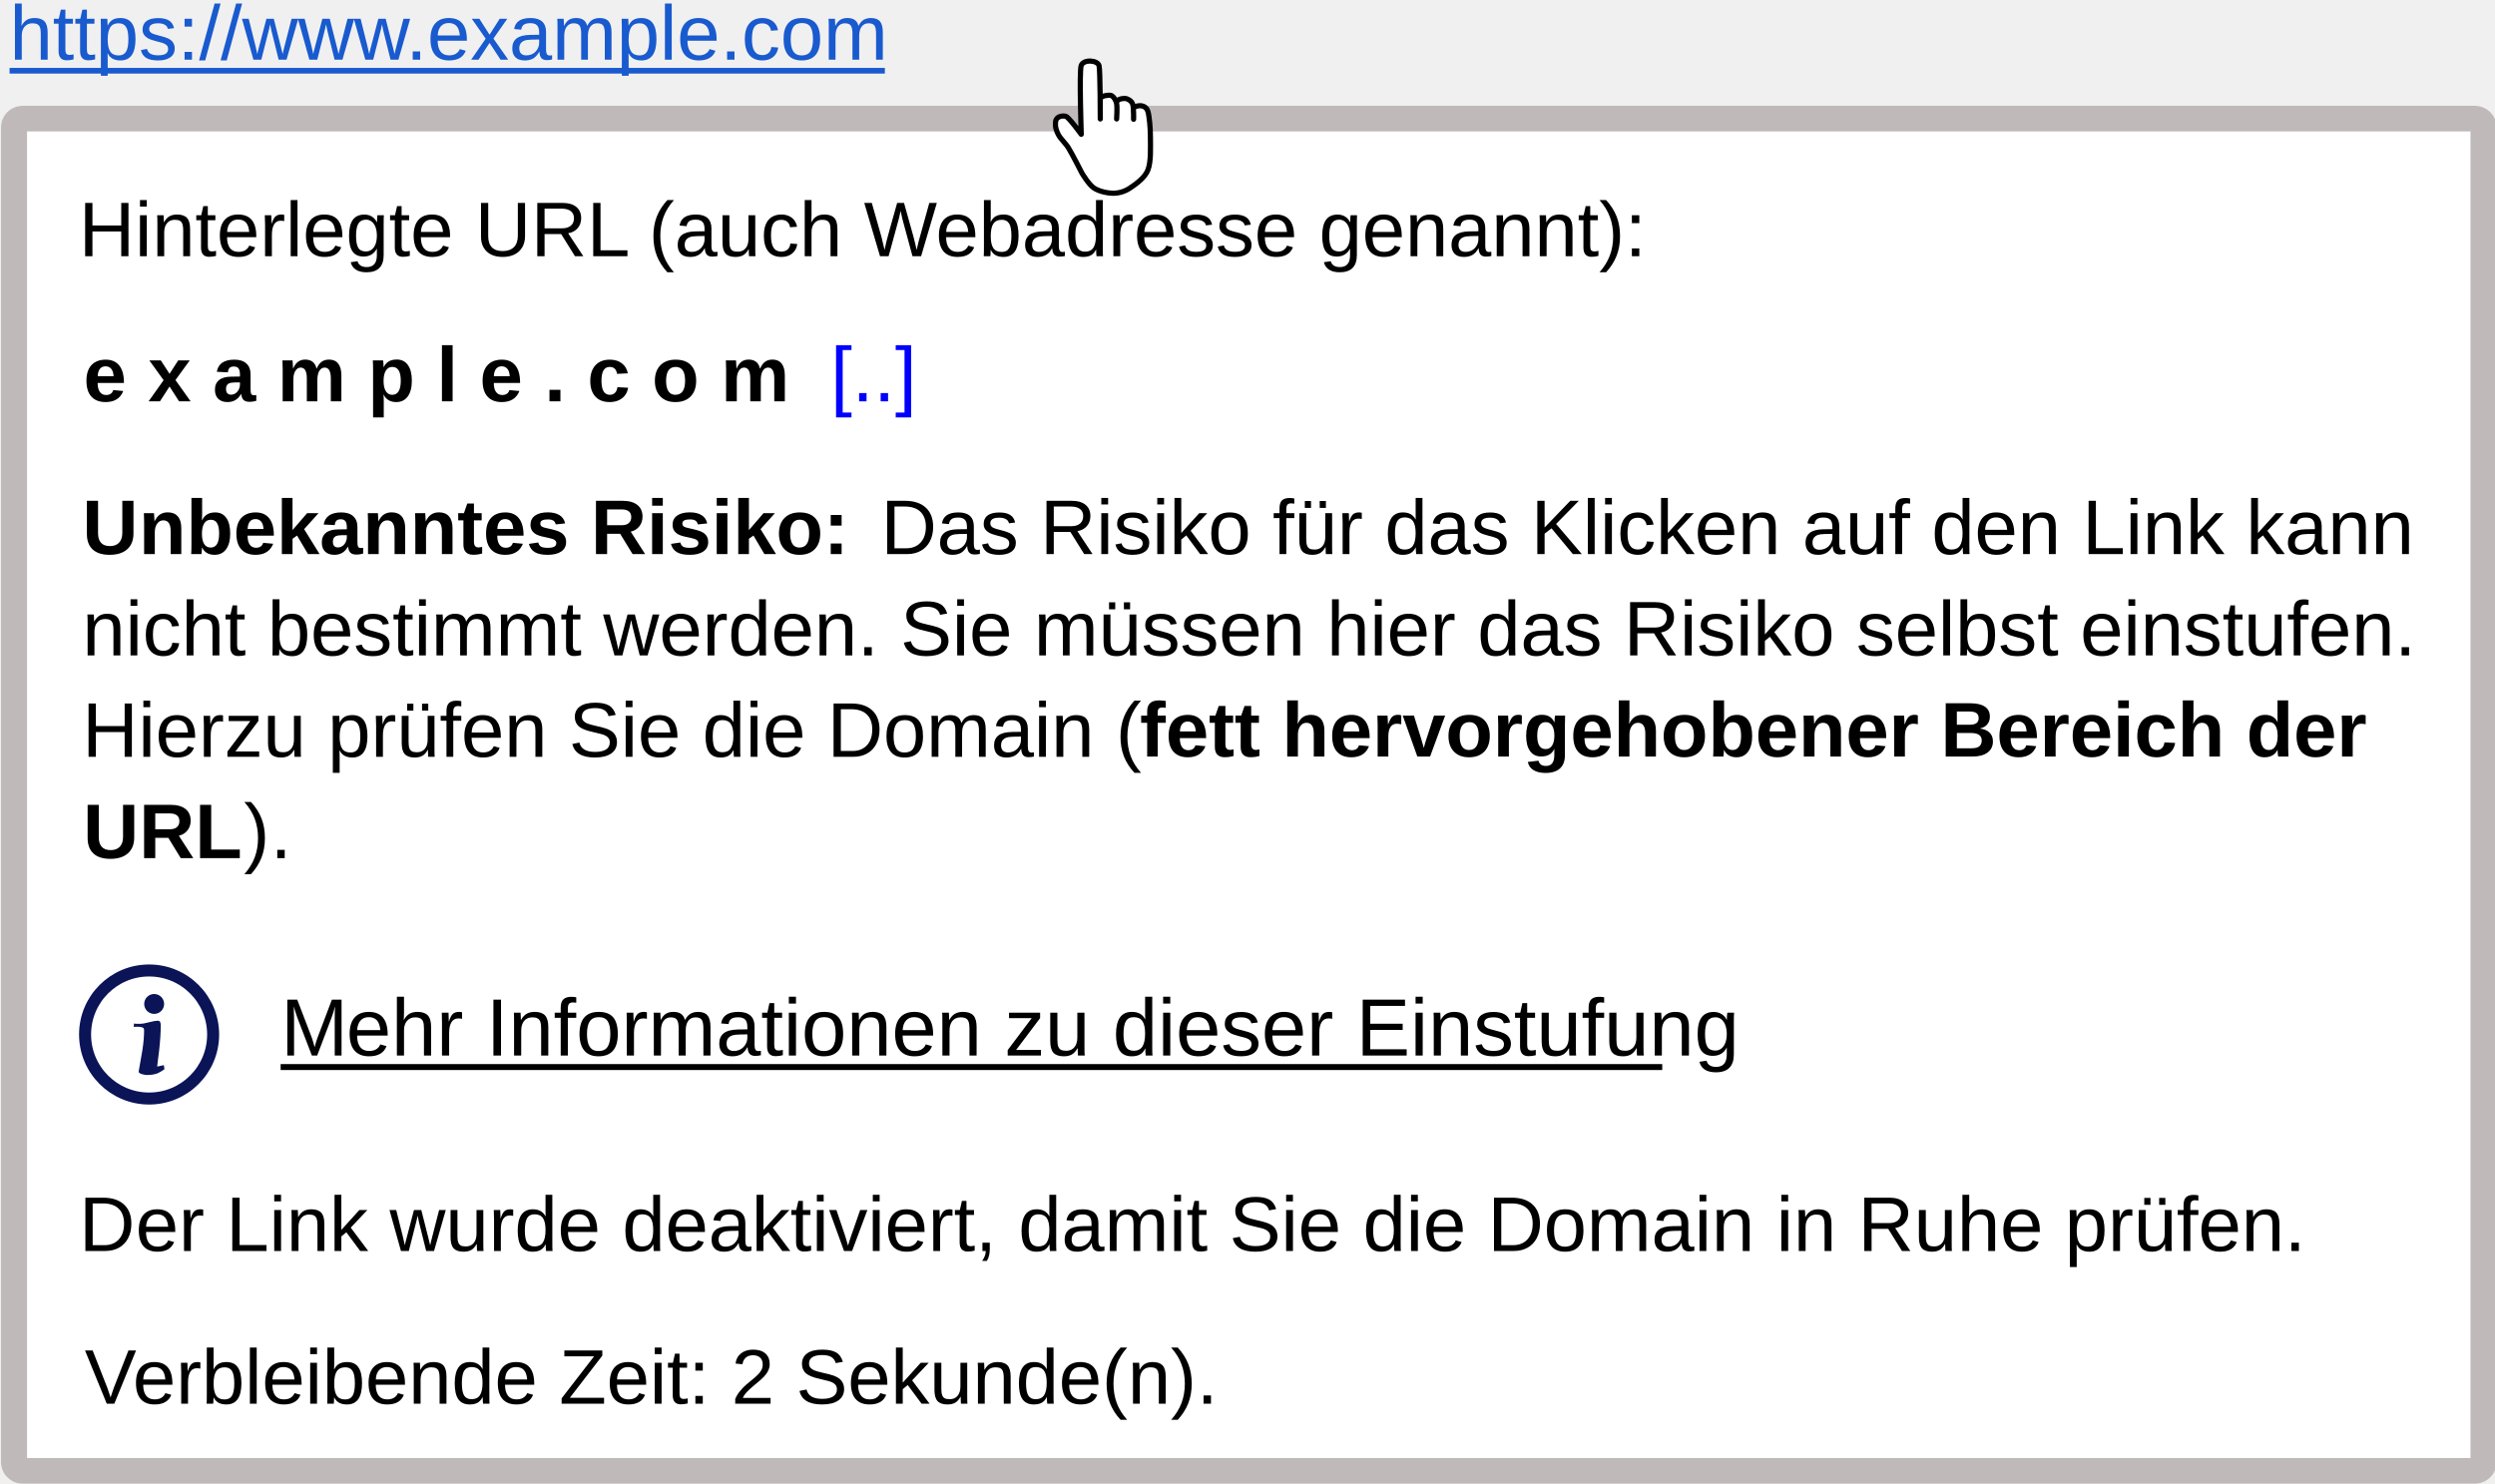
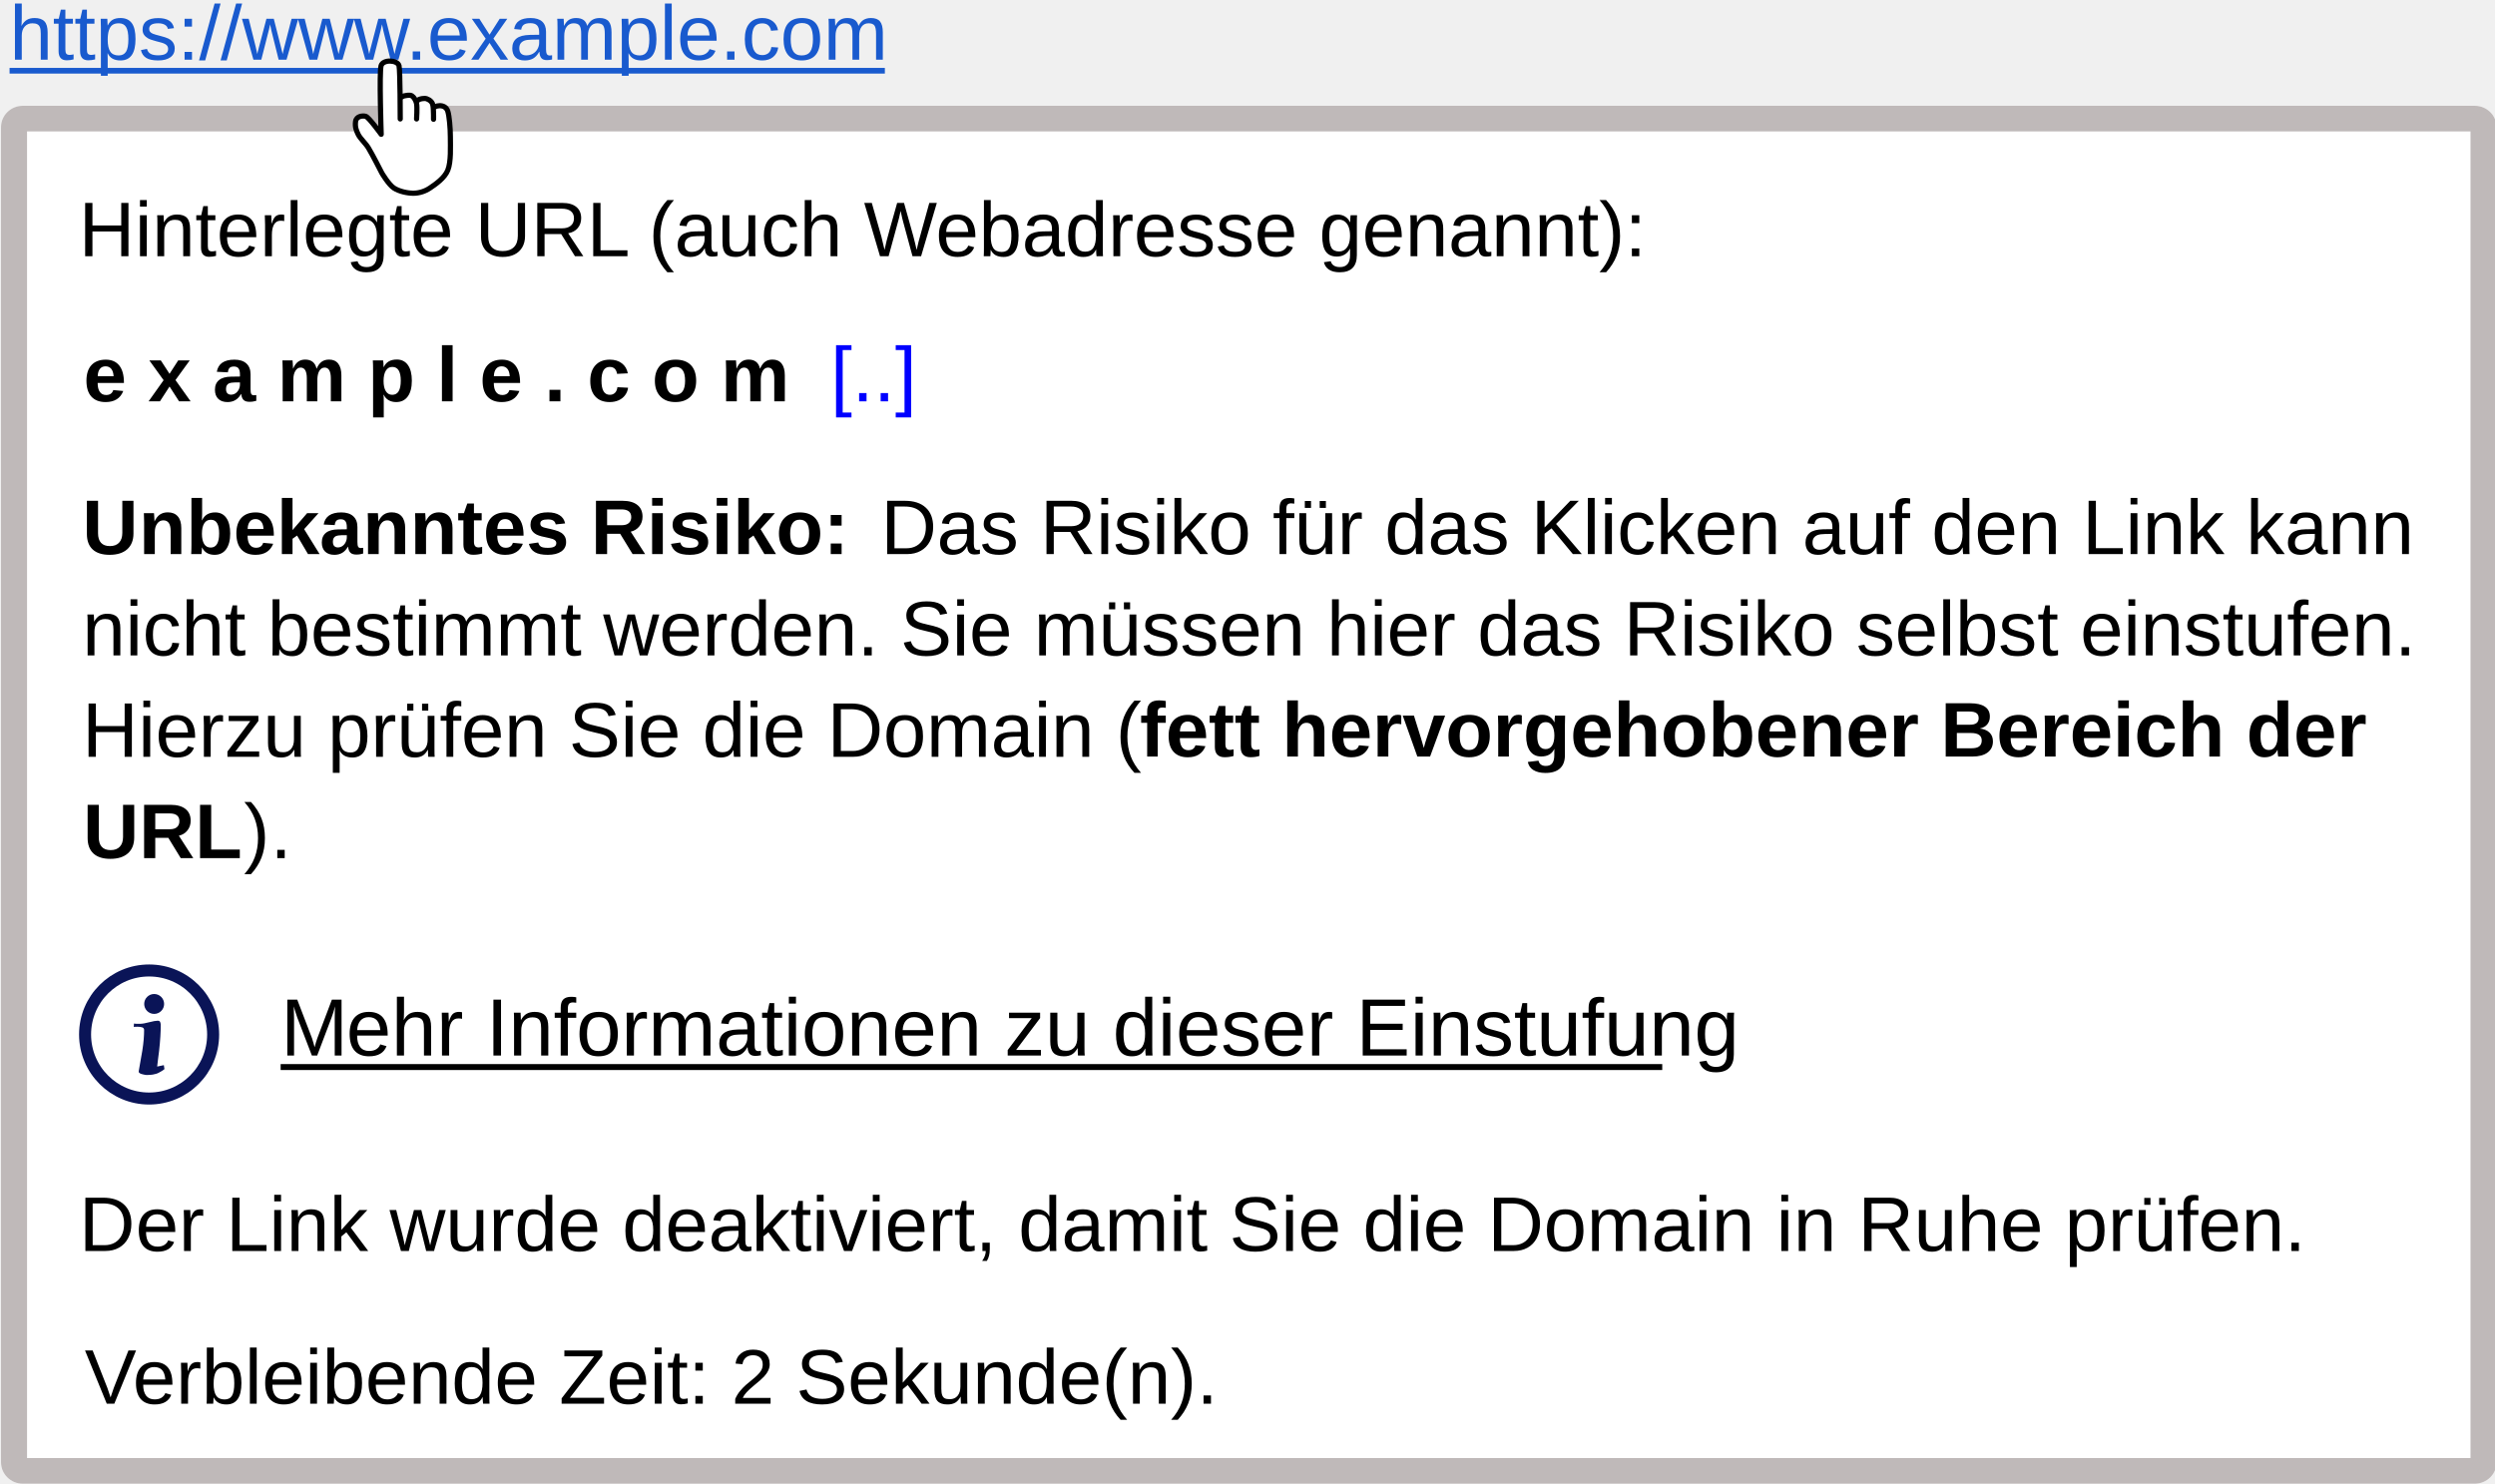
<svg xmlns="http://www.w3.org/2000/svg" width="584.5" height="347.5" viewBox="0 0 584.5 347.5" version="1.1" xml:space="preserve" style="clip-rule:evenodd;fill-rule:evenodd;stroke-linecap:round;stroke-linejoin:round;stroke-miterlimit:1.5" id="svg21">
  <defs id="defs21" />
  <g transform="translate(-21,-1028)" id="g21">
    <g id="simple-grey_case_no-phish_de" transform="translate(0,74.5107)">
      <g id="border_template" transform="matrix(4.954428,0,0,3.5867,-152.1664,870.674)">
        <path d="M 153,31.394 C 153,30.625 152.54,30 151.974,30 H 36.026 C 35.46,30 35,30.625 35,31.394 v 87.212 c 0,0.769 0.46,1.394 1.026,1.394 h 115.948 c 0.566,0 1.026,-0.625 1.026,-1.394 z" style="fill:#ffffff" id="path1" />
        <path d="M 153,31.394 C 153,30.625 152.54,30 151.974,30 H 36.026 C 35.46,30 35,30.625 35,31.394 v 87.212 c 0,0.769 0.46,1.394 1.026,1.394 h 115.948 c 0.566,0 1.026,-0.625 1.026,-1.394 z M 36.231,31.673 v 86.654 H 151.769 V 31.673 Z" style="fill:#bfb9b9" id="path2" />
      </g>
      <g id="text_in_border" transform="translate(-16.2752,651.512)">
        <g id="URL_optimized_readability" transform="translate(2,-3)">
          <text x="54.825" y="399" style="font-style:normal;font-variant:normal;font-weight:bold;font-stretch:normal;font-size:18.149px;font-family:Arial-BoldMT, Arial, sans-serif;-inkscape-font-specification:'Arial-BoldMT, Arial, sans-serif, Bold';font-variant-ligatures:normal;font-variant-caps:normal;font-variant-numeric:normal;font-variant-east-asian:normal;display:inline" id="text4">
            <tspan id="tspan24" x="54.825" y="399">e x a m p l e . c o m</tspan>
          </text>
          <text x="229.842" y="399" style="font-style:normal;font-variant:normal;font-weight:normal;font-stretch:normal;font-size:18.149px;font-family:ArialMT, Arial, sans-serif;-inkscape-font-specification:'ArialMT, Arial, sans-serif, Normal';font-variant-ligatures:normal;font-variant-caps:normal;font-variant-numeric:normal;font-variant-east-asian:normal;fill:#0000ff" id="text5">
            <tspan id="tspan22" x="229.842" y="399">[..]</tspan>
          </text>
        </g>
        <g id="first_line" transform="translate(-2.25699)">
          <text x="58" y="362" style="font-size:18.149px;font-family:ArialMT, Arial, sans-serif" id="text6">Hinterlegte URL<tspan x="186.44 191.483" y="362 362" id="tspan5"> (</tspan>auch W<tspan x="258.725 268.818" y="362 362" id="tspan6">eb</tspan>adresse genannt):</text>
        </g>
        <g transform="translate(-5.45944,-3)" id="g13">
          <text x="62" y="434.787" style="font-weight:700;font-size:18.149px;font-family:Arial-BoldMT, Arial, sans-serif" id="text7">U<tspan x="75.233 86.446 97.659 107.88 118.1 128.321 139.533 150.746 156.917 167.137 177.358 182.527 195.761 200.93 211.15 216.32 226.54 237.753" y="434.787 434.787 434.787 434.787 434.787 434.787 434.787 434.787 434.787 434.787 434.787 434.787 434.787 434.787 434.787 434.787 434.787 434.787" id="tspan7">nbekanntes Risiko:</tspan>
          </text>
          <text x="249.093" y="434.787" style="font-style:normal;font-variant:normal;font-weight:normal;font-stretch:normal;font-size:18.149px;font-family:ArialMT, Arial, sans-serif;-inkscape-font-specification:'ArialMT, Arial, sans-serif, Normal';font-variant-ligatures:normal;font-variant-caps:normal;font-variant-numeric:normal;font-variant-east-asian:normal" id="text8">
            <tspan id="tspan3" x="249.093" y="434.787">Das Risiko für das Klicken auf den Link kann</tspan>
          </text>
          <text x="62" y="458.53" style="font-style:normal;font-variant:normal;font-weight:normal;font-stretch:normal;font-size:18.149px;font-family:ArialMT, Arial, sans-serif;-inkscape-font-specification:'ArialMT, Arial, sans-serif, Normal';font-variant-ligatures:normal;font-variant-caps:normal;font-variant-numeric:normal;font-variant-east-asian:normal" id="text9">
            <tspan id="tspan4" x="62" y="458.53">nicht bestimmt werden. Sie müssen hier das Risiko selbst einstufen.</tspan>
          </text>
          <text x="62" y="482.272" style="font-style:normal;font-variant:normal;font-weight:normal;font-stretch:normal;font-size:18.149px;font-family:ArialMT, Arial, sans-serif;-inkscape-font-specification:'ArialMT, Arial, sans-serif, Normal';font-variant-ligatures:normal;font-variant-caps:normal;font-variant-numeric:normal;font-variant-east-asian:normal" id="text10">
            <tspan id="tspan8" x="62" y="482.272">Hierzu prüfen Sie die Domain (</tspan>
          </text>
          <text x="62.171" y="506.014" style="font-style:normal;font-variant:normal;font-weight:bold;font-stretch:normal;font-size:18.149px;font-family:Arial-BoldMT, Arial, sans-serif;-inkscape-font-specification:'Arial-BoldMT, Arial, sans-serif, Bold';font-variant-ligatures:normal;font-variant-caps:normal;font-variant-numeric:normal;font-variant-east-asian:normal" id="text12">
            <tspan id="tspan9" x="62.171" y="506.014">URL</tspan>
          </text>
          <text x="99.87" y="506.014" style="font-size:18.149px;font-family:ArialMT, Arial, sans-serif" id="text13">)<tspan x="106.041" y="506.014" id="tspan12">.</tspan>
          </text>
          <text x="309.761" y="482.216" style="font-style:normal;font-variant:normal;font-weight:bold;font-stretch:normal;font-size:18.149px;font-family:Arial-BoldMT, Arial, sans-serif;-inkscape-font-specification:'Arial-BoldMT, Arial, sans-serif, Bold';font-variant-ligatures:normal;font-variant-caps:normal;font-variant-numeric:normal;font-variant-east-asian:normal;clip-rule:evenodd;fill-rule:evenodd;stroke-linecap:round;stroke-linejoin:round;stroke-miterlimit:1.5" id="text12-5">
            <tspan id="tspan2" x="309.761" y="482.216">fett hervorgehobener Bereich der</tspan>
          </text>
        </g>
        <g transform="translate(14.875,-257.954)" id="g14">
          <text x="40.921" y="853" style="font-size:18.149px;font-family:ArialMT, Arial, sans-serif" id="text14">D<tspan x="54.155 64.375 70.546 75.715 85.935 90.094 100.315 109.516 114.686 127.919 138.139 144.31 154.53 164.751 169.92 180.141 190.361 200.581 209.783 214.952 219.111 228.313 232.472 242.692 248.863 254.032 259.201 264.371 274.591 284.811 300.056 304.215 309.385 314.554 326.786 330.945 341.166 346.335 356.555 360.714 370.935 376.104 389.338 399.558 414.803 425.023 429.182 439.403 444.572 448.731 458.952 464.121 477.354 487.575 497.795 508.016 513.185 523.405 529.576 539.796 544.966 555.186 565.407" y="853 853 853 853 853 853 853 853 853 853 853 853 853 853 853 853 853 853 853 853 853 853 853 853 853 853 853 853 853 853 853 853 853 853 853 853 853 853 853 853 853 853 853 853 853 853 853 853 853 853 853 853 853 853 853 853 853 853 853 853 853 853 853" id="tspan13">er Link wurde deaktiviert, damit Sie die Domain in Ruhe prüfen.</tspan>
          </text>
        </g>
        <g transform="translate(16.1954,-253.707)" id="g15">
          <text x="40.921" y="884.54" style="font-size:18.149px;font-family:ArialMT, Arial, sans-serif" id="text15">V<tspan x="52.17 62.409 68.597 78.836 83.013 93.252 97.429 107.668 117.906 128.145 138.383 148.622 153.809 165.04 175.279 179.456 184.644 189.831 195.019 205.257 210.445 222.695 232.933 242.153 252.391 262.63 272.869 283.107 289.296 299.535 305.723" y="884.54 884.54 884.54 884.54 884.54 884.54 884.54 884.54 884.54 884.54 884.54 884.54 884.54 884.54 884.54 884.54 884.54 884.54 884.54 884.54 884.54 884.54 884.54 884.54 884.54 884.54 884.54 884.54 884.54 884.54 884.54" id="tspan14">erbleibende Zeit: 2 Sekunde(n).</tspan>
          </text>
        </g>
        <g id="more_information_classification" transform="translate(0.98364,-43.2288)">
          <g transform="translate(-592.961,-556.608)" id="g16">
            <text x="695" y="1149.09" style="font-size:19px;font-family:ArialMT, Arial, sans-serif" id="text16">M<tspan x="710.352 720.444 730.536 736.388 741.192 745.996 756.088 760.891 770.983 776.835 792.188 802.279 807.083 810.829 820.921 831.013 841.105 851.197 856.001 865.026 875.118 879.922 890.013 893.76 903.852 912.877 922.968 928.821 933.624 945.822 949.568 959.66 968.685 973.489 983.581 988.385 998.477 1008.57" y="1149.09 1149.09 1149.09 1149.09 1149.09 1149.09 1149.09 1149.09 1149.09 1149.09 1149.09 1149.09 1149.09 1149.09 1149.09 1149.09 1149.09 1149.09 1149.09 1149.09 1149.09 1149.09 1149.09 1149.09 1149.09 1149.09 1149.09 1149.09 1149.09 1149.09 1149.09 1149.09 1149.09 1149.09 1149.09 1149.09 1149.09 1149.09" id="tspan15">ehr Informationen zu dieser Einstufung</tspan>
            </text>
            <rect x="695" y="1151.1" width="323.661" height="1.392" id="rect16" />
          </g>
          <g id="info_icon" transform="translate(-591.961,-552.438)">
            <g id="information_icon_text" transform="translate(0,0.499922)">
              <g transform="matrix(30,0,0,30,658.802,1148.72)" id="g17">
                <path d="M 0.199,0 C 0.181,0.004 0.177,0.008 0.127,0.009 0.118,0.009 0.108,0.006 0.102,0.005 0.076,0 0.064,-0.008 0.065,-0.018 v -0.003 c 0.016,-0.092 0.025,-0.145 0.028,-0.16 0.01,-0.062 0.014,-0.116 0.014,-0.161 0,-0.01 -0.004,-0.017 -0.014,-0.021 -0.01,-0.003 -0.022,-0.005 -0.037,-0.005 -0.015,0 -0.025,0.001 -0.03,0.001 l 0.002,-0.026 c 0.009,0.002 0.017,0.002 0.025,0.002 h 0.024 c 0.016,0 0.039,-0.004 0.069,-0.012 0.031,-0.008 0.053,-0.012 0.067,-0.012 0.011,0 0.018,0.004 0.02,0.012 0.003,0.007 0.004,0.015 0.004,0.021 0,0.056 -0.004,0.123 -0.013,0.203 -0.006,0.041 -0.01,0.082 -0.015,0.122 l 0.052,-0.011 0.005,0.031 c -0.01,0.008 -0.02,0.015 -0.03,0.02 C 0.226,-0.011 0.212,-0.003 0.199,0 Z" style="fill:#0a1457;fill-rule:nonzero" id="path16" />
              </g>
              <g transform="matrix(1.75018,0,0,1.75018,-498.398,-849.473)" id="g18">
                <circle cx="664.369" cy="1132.35" r="1.333" style="fill:#0a1457" id="circle17" />
              </g>
            </g>
            <g transform="matrix(0.9375,0,0,0.9375,41.6198,72.1875)" id="g19">
              <circle cx="663" cy="1139" r="16" style="fill:none;stroke:#0a1457;stroke-width:3px" id="circle18" />
            </g>
          </g>
        </g>
      </g>
      <g transform="translate(-3,-2)" id="g20">
        <text x="26.239" y="969.476" style="font-style:normal;font-variant:normal;font-weight:normal;font-stretch:normal;font-size:18.149px;font-family:ArialMT, Arial, sans-serif;-inkscape-font-specification:'ArialMT, Arial, sans-serif, Normal';font-variant-ligatures:normal;font-variant-caps:normal;font-variant-numeric:normal;font-variant-east-asian:normal;display:inline;fill:#195ace" id="text19">
          <tspan id="tspan21" x="26.239" y="969.476">https://www.example.com</tspan>
        </text>
        <rect x="26.239" y="971.398" width="205.058" height="1.329" style="fill:#195ace;stroke-width:0.765" id="rect19" />
      </g>
-       <g id="mouse_cursor" transform="matrix(0.600152,0,0,0.600152,57.0454,821.711)">
+       <g id="mouse_cursor" transform="matrix(0.600152,0,0,0.600152,-106.9546,821.711)">
        <path d="m 353,272 c 0.833,1.715 2.845,3.407 4,5.292 1.544,2.523 5.266,9.841 5.266,9.841 0,0 2.684,4.556 4.734,5.867 2.05,1.311 5.233,2 7.566,2 2.246,0 4.568,-0.75 6.434,-2 2.239,-1.5 5.774,-3.936 7,-7 1.333,-3.333 1,-9.167 1,-13 0,-3.35 -0.412,-8.122 -1,-10 -1.038,-3.315 -5.713,-2.134 -5.643,-0.935 0.15,2.567 0.077,4.068 0.077,4.068 0,0 0.138,-4.778 -0.434,-6.133 -0.467,-1.107 -1.969,-2 -3,-2 -1.031,0 -3.468,0.29 -3.184,2 0.284,1.71 0,6 0,6 0,0 0.303,-4.5 0,-6 -0.231,-1.146 -1.013,-2.5 -1.816,-3 -0.803,-0.5 -2.231,-0.138 -3,0 -0.595,0.107 -1.612,0.829 -1.612,0.829 l 0.046,8.171 c 0,0 -0.008,-18.903 -0.474,-20.769 -0.566,-2.264 -6.228,-2.582 -7,0 C 361.187,247.812 362,272 362,272 c 0,0 -4.812,-6.643 -6,-7 -1.188,-0.357 -3.723,-0.123 -4,2 -0.277,2.123 0.257,3.471 1,5 z" style="fill:#ffffff;stroke:#000000;stroke-width:2.03px" id="path20" />
      </g>
    </g>
  </g>
</svg>
